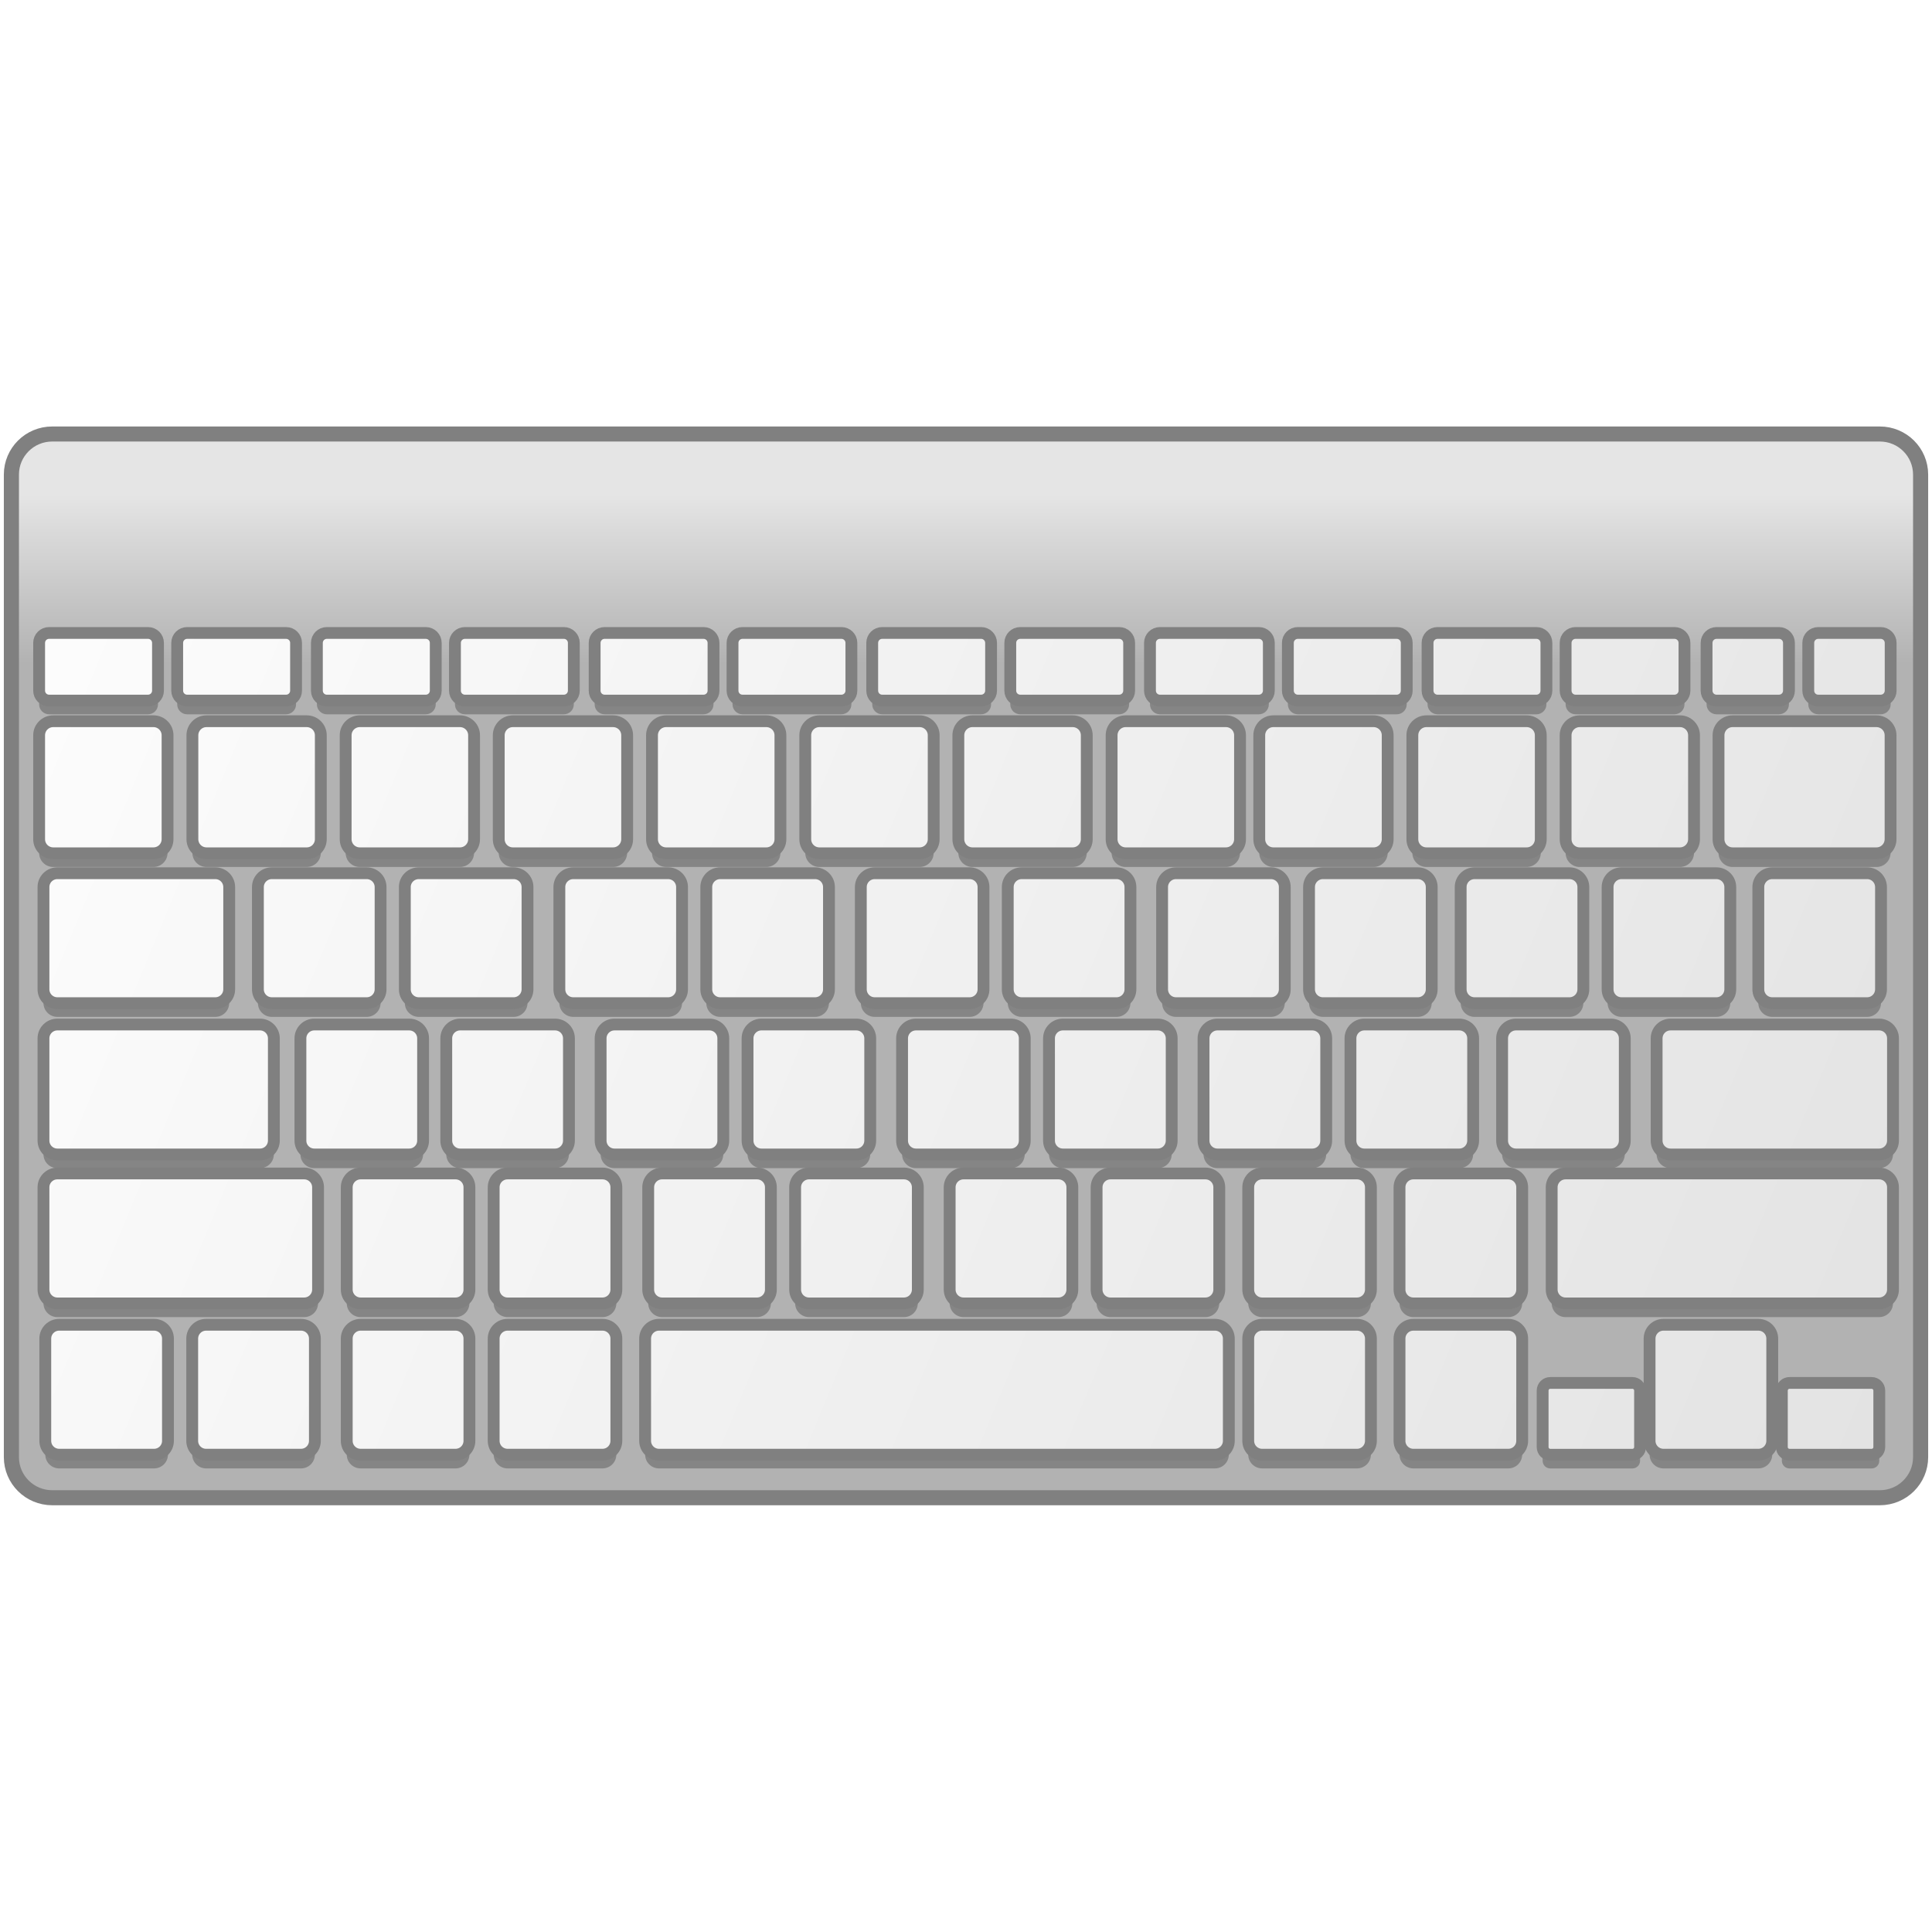
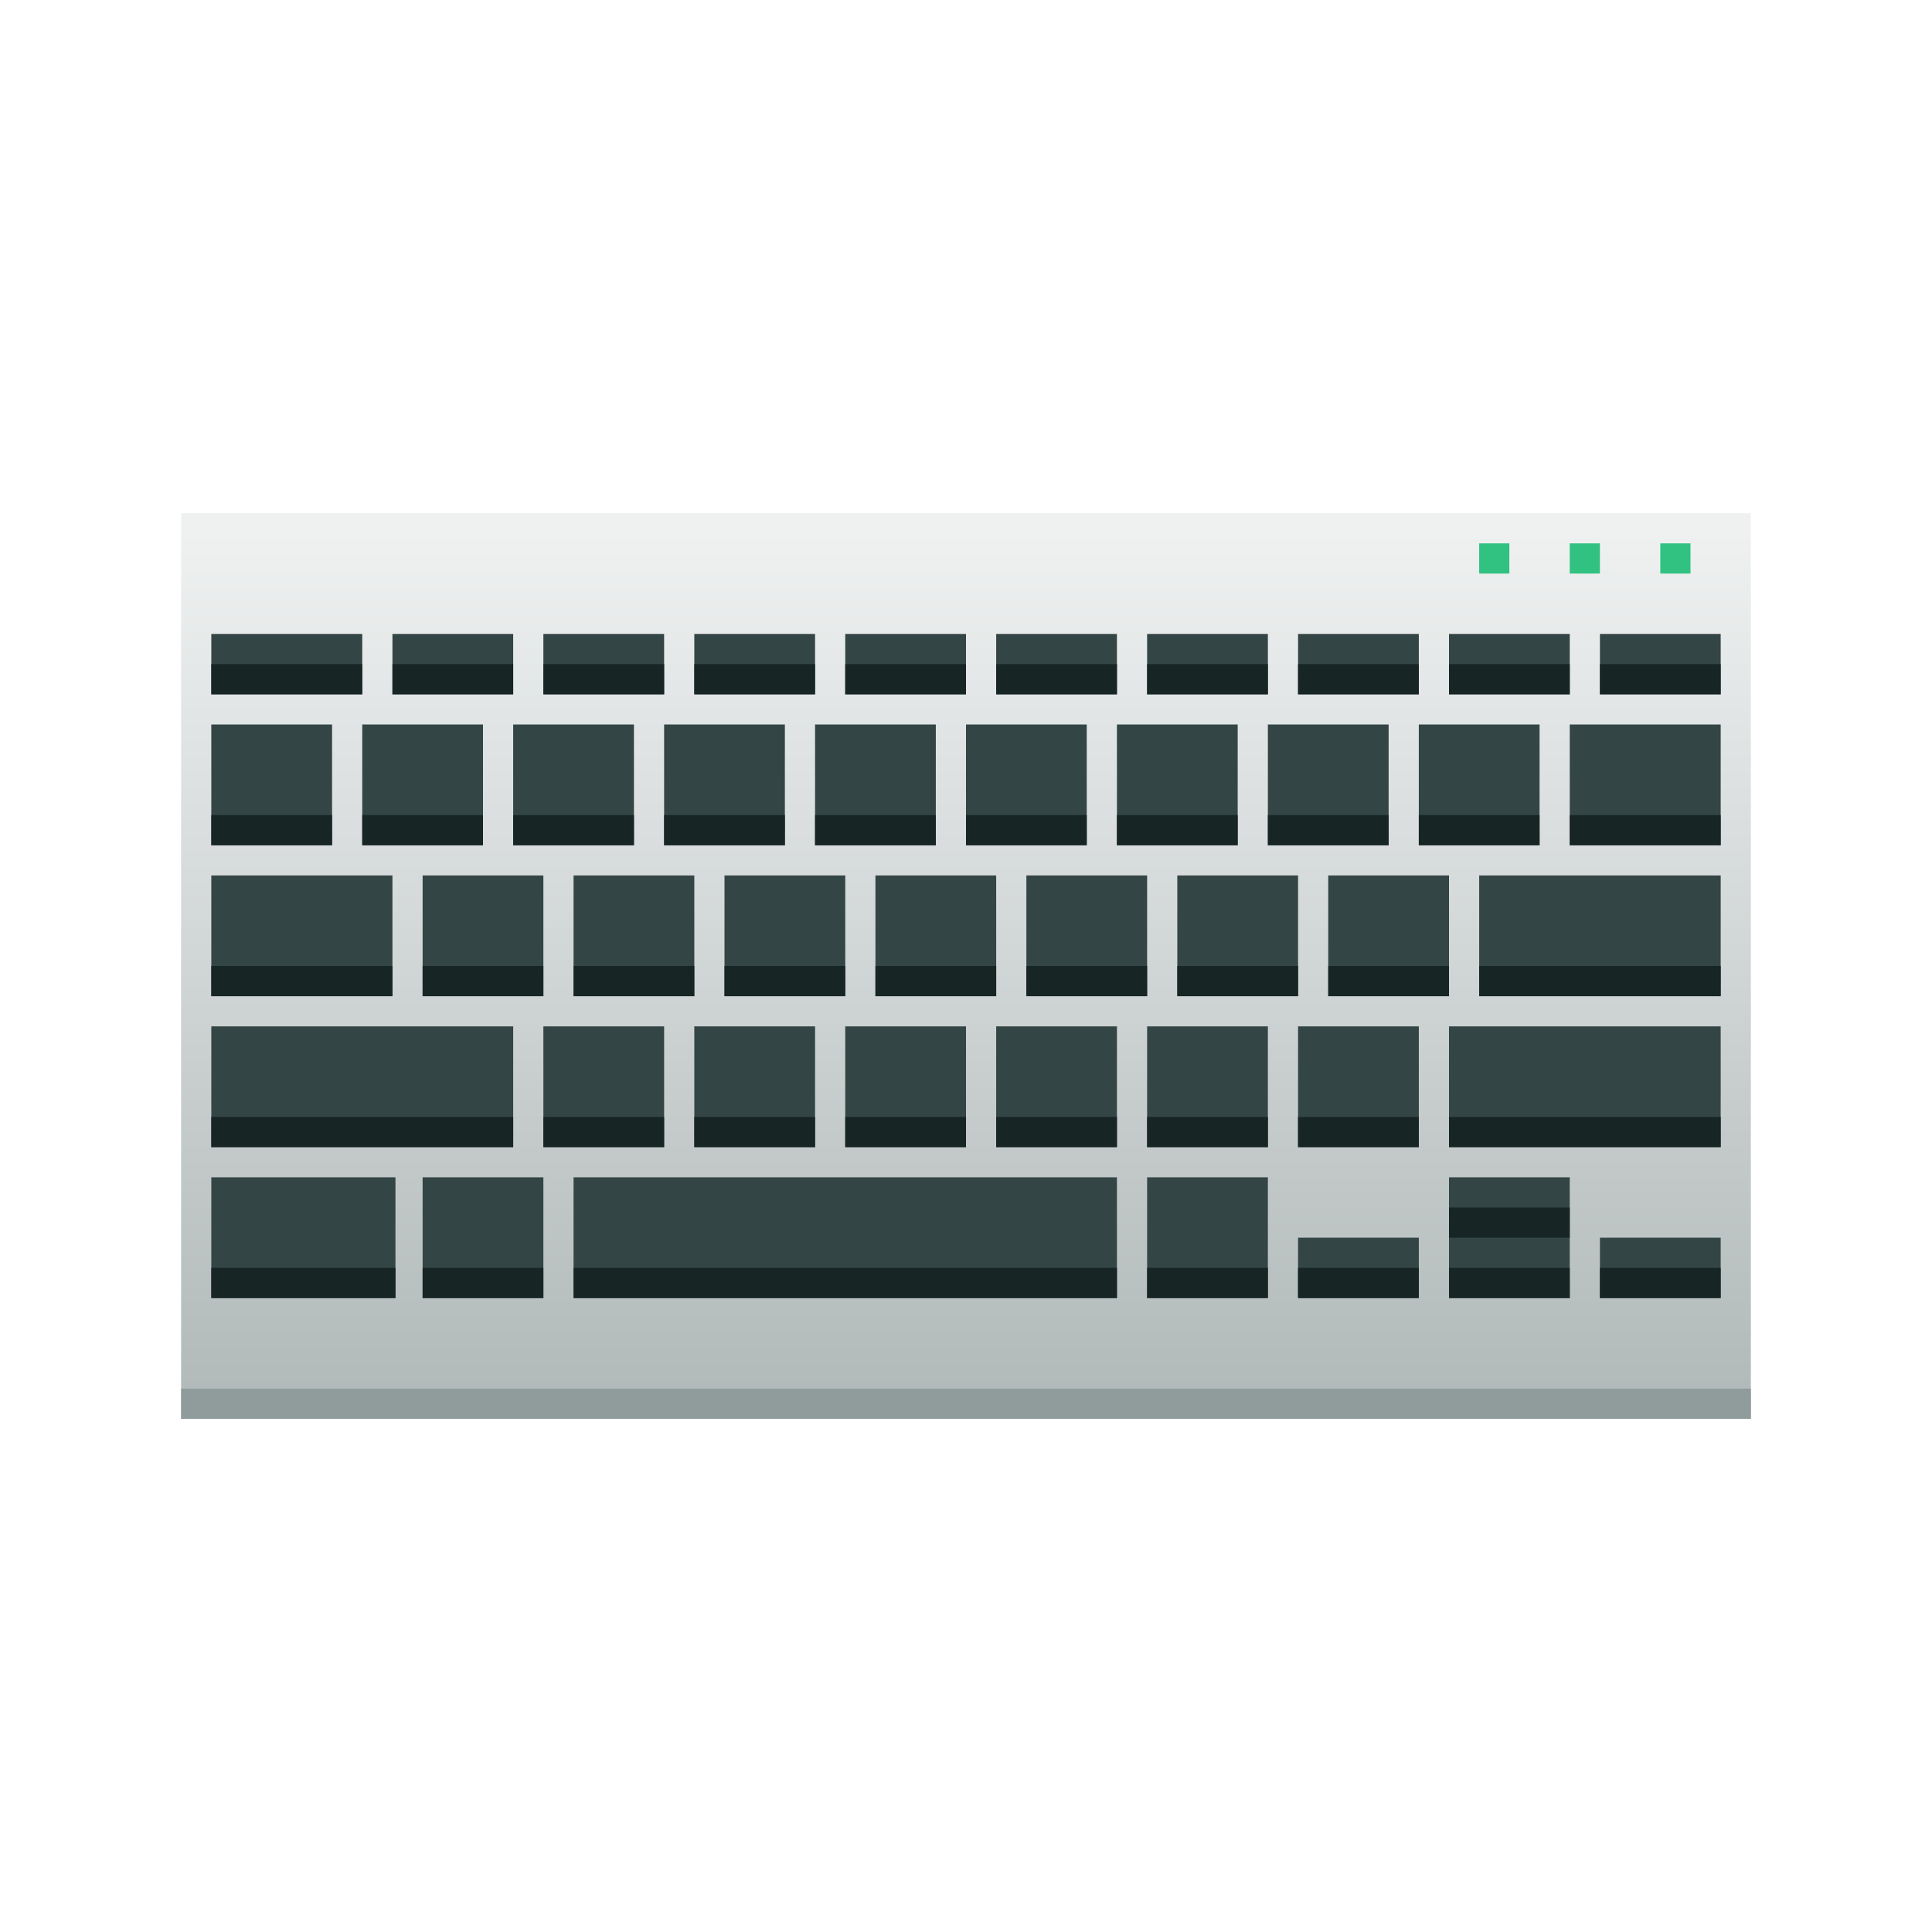
- <svg xmlns="http://www.w3.org/2000/svg" xmlns:xlink="http://www.w3.org/1999/xlink" width="64" height="64" version="1.1" viewBox="0 0 16.933 16.933">
-   <defs>
-     <linearGradient id="c">
-       <stop stop-color="#fcfcfc" offset="0" />
-       <stop stop-color="#e3e3e3" offset="1" />
+ <svg xmlns="http://www.w3.org/2000/svg" xmlns:xlink="http://www.w3.org/1999/xlink" width="64" version="1.1" height="64">
+   <defs id="defs5455">
+     <linearGradient id="linearGradient4876">
+       <stop style="stop-color:#b0b8b8" id="stop4878" />
+       <stop offset="1" style="stop-color:#eff1f1" id="stop4880" />
    </linearGradient>
-     <linearGradient id="b" x1="-241.22" x2="-241.22" y1="231.54" y2="240.93" gradientTransform="matrix(.31498 0 0 .31498 91.172 198.65)" gradientUnits="userSpaceOnUse">
-       <stop stop-color="#e5e5e5" offset="0" />
-       <stop stop-color="#b2b2b2" offset="1" />
-     </linearGradient>
-     <linearGradient id="a" x1="-230.59" x2="-128.89" y1="205.2" y2="247.06" gradientUnits="userSpaceOnUse" xlink:href="#c" />
+     <linearGradient xlink:href="#linearGradient4876" id="linearGradient4185" y1="539.798" y2="506.472" x2="0" gradientUnits="userSpaceOnUse" gradientTransform="matrix(0.8124996 0 0 0.882353 76.6073 64.50563)" />
  </defs>
-   <g transform="translate(0 -280.07)">
-     <g transform="matrix(.5035 0 0 .50116 -.059227 148.3)" stroke-width="1.991">
-       <rect x=".316" y="270.52" width="33.234" height="18.603" ry=".71" fill="url(#b)" stroke="#808080" stroke-linecap="round" stroke-linejoin="round" stroke-width=".263" />
-       <g transform="matrix(.31498 0 0 .31498 73.43 210.79)" opacity=".25">
-         <rect x="-230.59" y="201.44" width="6.569" height="3.754" ry=".55" opacity="1" />
-         <rect x="-222.96" y="201.44" width="6.569" height="3.754" ry=".55" opacity="1" />
-         <rect x="-215.24" y="201.44" width="6.569" height="3.754" ry=".55" opacity="1" />
-         <rect x="-207.61" y="201.44" width="6.569" height="3.754" ry=".55" opacity="1" />
-         <rect x="-199.89" y="201.44" width="6.569" height="3.754" ry=".55" opacity="1" />
-         <rect x="-192.27" y="201.44" width="6.569" height="3.754" ry=".55" opacity="1" />
-         <rect x="-184.55" y="201.44" width="6.569" height="3.754" ry=".55" opacity="1" />
-         <rect x="-176.92" y="201.44" width="6.569" height="3.754" ry=".55" opacity="1" />
-         <rect x="-169.2" y="201.44" width="6.569" height="3.754" ry=".55" opacity="1" />
-         <rect x="-161.58" y="201.44" width="6.569" height="3.754" ry=".55" opacity="1" />
-         <rect x="-153.86" y="201.44" width="6.569" height="3.754" ry=".55" opacity="1" />
-         <rect x="-146.23" y="201.44" width="6.569" height="3.754" ry=".55" opacity="1" />
-         <rect x="-132.82" y="201.44" width="4.553" height="3.754" ry=".55" opacity="1" />
-         <rect x="-230.59" y="206.34" width="7.097" height="7.332" ry=".78" opacity="1" />
-         <rect x="-222.12" y="206.34" width="7.097" height="7.332" ry=".78" opacity="1" />
-         <rect x="-213.65" y="206.34" width="7.097" height="7.332" ry=".78" opacity="1" />
-         <rect x="-205.19" y="206.34" width="7.097" height="7.332" ry=".78" opacity="1" />
-         <rect x="-196.72" y="206.34" width="7.097" height="7.332" ry=".78" opacity="1" />
-         <rect x="-188.25" y="206.34" width="7.097" height="7.332" ry=".78" opacity="1" />
-         <rect x="-179.79" y="206.34" width="7.097" height="7.332" ry=".78" opacity="1" />
-         <rect x="-171.32" y="206.34" width="7.097" height="7.332" ry=".78" opacity="1" />
-         <rect x="-163.16" y="206.34" width="7.097" height="7.332" ry=".78" opacity="1" />
-         <rect x="-154.7" y="206.34" width="7.097" height="7.332" ry=".78" opacity="1" />
-         <rect x="-146.23" y="206.34" width="7.097" height="7.332" ry=".78" opacity="1" />
-         <rect x="-137.78" y="206.34" width="9.508" height="7.332" ry=".78" opacity="1" />
-         <rect x="-138.44" y="201.44" width="4.553" height="3.754" ry=".55" opacity="1" />
-         <rect x="-230.35" y="214.78" width="10.264" height="7.214" ry=".768" opacity="1" />
-         <rect x="-218.5" y="214.78" width="6.78" height="7.214" ry=".768" opacity="1" />
-         <rect x="-210.38" y="214.78" width="6.78" height="7.214" ry=".768" opacity="1" />
-         <rect x="-201.84" y="214.78" width="6.78" height="7.214" ry=".768" opacity="1" />
-         <rect x="-193.72" y="214.78" width="6.78" height="7.214" ry=".768" opacity="1" />
-         <rect x="-185.18" y="214.78" width="6.78" height="7.214" ry=".768" opacity="1" />
-         <rect x="-177.06" y="214.78" width="6.78" height="7.214" ry=".768" opacity="1" />
-         <rect x="-168.53" y="214.78" width="6.78" height="7.214" ry=".768" opacity="1" />
-         <rect x="-160.41" y="214.78" width="6.78" height="7.214" ry=".768" opacity="1" />
-         <rect x="-152.03" y="214.78" width="6.78" height="7.214" ry=".768" opacity="1" />
-         <rect x="-143.91" y="214.78" width="6.78" height="7.214" ry=".768" opacity="1" />
-         <rect x="-135.58" y="214.78" width="6.78" height="7.214" ry=".768" opacity="1" />
-         <rect x="-230.35" y="223.18" width="12.732" height="7.214" ry=".768" opacity="1" />
-         <rect x="-216.15" y="223.18" width="6.78" height="7.214" ry=".768" opacity="1" />
-         <rect x="-208.09" y="223.18" width="6.78" height="7.214" ry=".768" opacity="1" />
-         <rect x="-199.56" y="223.18" width="6.78" height="7.214" ry=".768" opacity="1" />
-         <rect x="-191.44" y="223.18" width="6.78" height="7.214" ry=".768" opacity="1" />
-         <rect x="-182.9" y="223.18" width="6.78" height="7.214" ry=".768" opacity="1" />
-         <rect x="-174.78" y="223.18" width="6.78" height="7.214" ry=".768" opacity="1" />
-         <rect x="-166.24" y="223.18" width="6.78" height="7.214" ry=".768" opacity="1" />
-         <rect x="-158.12" y="223.18" width="6.78" height="7.214" ry=".768" opacity="1" />
-         <rect x="-149.74" y="223.18" width="6.78" height="7.214" ry=".768" opacity="1" />
-         <rect x="-141.2" y="223.18" width="13.063" height="7.214" ry=".768" opacity="1" />
-         <rect x="-230.35" y="231.45" width="15.175" height="7.214" ry=".768" opacity="1" />
-         <rect x="-213.59" y="231.45" width="6.78" height="7.214" ry=".768" opacity="1" />
-         <rect x="-205.47" y="231.45" width="6.78" height="7.214" ry=".768" opacity="1" />
-         <rect x="-196.93" y="231.45" width="6.78" height="7.214" ry=".768" opacity="1" />
-         <rect x="-188.81" y="231.45" width="6.78" height="7.214" ry=".768" opacity="1" />
-         <rect x="-180.27" y="231.45" width="6.78" height="7.214" ry=".768" opacity="1" />
-         <rect x="-172.15" y="231.45" width="6.78" height="7.214" ry=".768" opacity="1" />
-         <rect x="-163.77" y="231.45" width="6.78" height="7.214" ry=".768" opacity="1" />
-         <rect x="-147" y="231.45" width="18.862" height="7.214" ry=".768" opacity="1" />
-         <rect x="-155.41" y="231.45" width="6.78" height="7.214" ry=".768" opacity="1" />
-         <rect x="-230.25" y="239.85" width="6.78" height="7.214" ry=".768" opacity="1" />
-         <rect x="-222.13" y="239.85" width="6.78" height="7.214" ry=".768" opacity="1" />
-         <rect x="-213.59" y="239.85" width="6.78" height="7.214" ry=".768" opacity="1" />
-         <rect x="-205.47" y="239.85" width="6.78" height="7.214" ry=".768" opacity="1" />
-         <rect x="-197.1" y="239.85" width="32.258" height="7.214" ry=".768" opacity="1" />
-         <rect x="-163.77" y="239.85" width="6.78" height="7.214" ry=".768" opacity="1" />
-         <rect x="-155.41" y="239.85" width="6.78" height="7.214" ry=".768" opacity="1" />
-         <rect x="-141.59" y="239.85" width="6.78" height="7.214" ry=".768" opacity="1" />
-         <rect x="-134.28" y="243.08" width="5.385" height="3.986" ry=".424" opacity="1" />
-         <rect x="-147.5" y="243.08" width="5.385" height="3.986" ry=".424" opacity="1" />
-       </g>
-       <g transform="matrix(.31498 0 0 .31498 73.43 210.55)" fill="url(#a)" stroke="#808080" stroke-linecap="round" stroke-linejoin="round" stroke-width=".654">
-         <rect x="-230.59" y="201.44" width="6.569" height="3.754" ry=".55" />
-         <rect x="-222.96" y="201.44" width="6.569" height="3.754" ry=".55" />
-         <rect x="-215.24" y="201.44" width="6.569" height="3.754" ry=".55" />
-         <rect x="-207.61" y="201.44" width="6.569" height="3.754" ry=".55" />
-         <rect x="-199.89" y="201.44" width="6.569" height="3.754" ry=".55" />
-         <rect x="-192.27" y="201.44" width="6.569" height="3.754" ry=".55" />
-         <rect x="-184.55" y="201.44" width="6.569" height="3.754" ry=".55" />
-         <rect x="-176.92" y="201.44" width="6.569" height="3.754" ry=".55" />
-         <rect x="-169.2" y="201.44" width="6.569" height="3.754" ry=".55" />
-         <rect x="-161.58" y="201.44" width="6.569" height="3.754" ry=".55" />
-         <rect x="-153.86" y="201.44" width="6.569" height="3.754" ry=".55" />
-         <rect x="-146.23" y="201.44" width="6.569" height="3.754" ry=".55" />
-         <rect x="-132.82" y="201.44" width="4.553" height="3.754" ry=".55" />
-         <rect x="-230.59" y="206.34" width="7.097" height="7.332" ry=".78" />
-         <rect x="-222.12" y="206.34" width="7.097" height="7.332" ry=".78" />
-         <rect x="-213.65" y="206.34" width="7.097" height="7.332" ry=".78" />
-         <rect x="-205.19" y="206.34" width="7.097" height="7.332" ry=".78" />
-         <rect x="-196.72" y="206.34" width="7.097" height="7.332" ry=".78" />
-         <rect x="-188.25" y="206.34" width="7.097" height="7.332" ry=".78" />
-         <rect x="-179.79" y="206.34" width="7.097" height="7.332" ry=".78" />
-         <rect x="-171.32" y="206.34" width="7.097" height="7.332" ry=".78" />
-         <rect x="-163.16" y="206.34" width="7.097" height="7.332" ry=".78" />
-         <rect x="-154.7" y="206.34" width="7.097" height="7.332" ry=".78" />
-         <rect x="-146.23" y="206.34" width="7.097" height="7.332" ry=".78" />
-         <rect x="-137.78" y="206.34" width="9.508" height="7.332" ry=".78" />
-         <rect x="-138.44" y="201.44" width="4.553" height="3.754" ry=".55" />
-         <rect x="-230.35" y="214.78" width="10.264" height="7.214" ry=".768" />
-         <rect x="-218.5" y="214.78" width="6.78" height="7.214" ry=".768" />
-         <rect x="-210.38" y="214.78" width="6.78" height="7.214" ry=".768" />
-         <rect x="-201.84" y="214.78" width="6.78" height="7.214" ry=".768" />
-         <rect x="-193.72" y="214.78" width="6.78" height="7.214" ry=".768" />
-         <rect x="-185.18" y="214.78" width="6.78" height="7.214" ry=".768" />
-         <rect x="-177.06" y="214.78" width="6.78" height="7.214" ry=".768" />
-         <rect x="-168.53" y="214.78" width="6.78" height="7.214" ry=".768" />
-         <rect x="-160.41" y="214.78" width="6.78" height="7.214" ry=".768" />
-         <rect x="-152.03" y="214.78" width="6.78" height="7.214" ry=".768" />
-         <rect x="-143.91" y="214.78" width="6.78" height="7.214" ry=".768" />
-         <rect x="-135.58" y="214.78" width="6.78" height="7.214" ry=".768" />
-         <rect x="-230.35" y="223.18" width="12.732" height="7.214" ry=".768" />
-         <rect x="-216.15" y="223.18" width="6.78" height="7.214" ry=".768" />
-         <rect x="-208.09" y="223.18" width="6.78" height="7.214" ry=".768" />
-         <rect x="-199.56" y="223.18" width="6.78" height="7.214" ry=".768" />
-         <rect x="-191.44" y="223.18" width="6.78" height="7.214" ry=".768" />
-         <rect x="-182.9" y="223.18" width="6.78" height="7.214" ry=".768" />
-         <rect x="-174.78" y="223.18" width="6.78" height="7.214" ry=".768" />
-         <rect x="-166.24" y="223.18" width="6.78" height="7.214" ry=".768" />
-         <rect x="-158.12" y="223.18" width="6.78" height="7.214" ry=".768" />
-         <rect x="-149.74" y="223.18" width="6.78" height="7.214" ry=".768" />
-         <rect x="-141.2" y="223.18" width="13.063" height="7.214" ry=".768" />
-         <rect x="-230.35" y="231.45" width="15.175" height="7.214" ry=".768" />
-         <rect x="-213.59" y="231.45" width="6.78" height="7.214" ry=".768" />
-         <rect x="-205.47" y="231.45" width="6.78" height="7.214" ry=".768" />
-         <rect x="-196.93" y="231.45" width="6.78" height="7.214" ry=".768" />
-         <rect x="-188.81" y="231.45" width="6.78" height="7.214" ry=".768" />
-         <rect x="-180.27" y="231.45" width="6.78" height="7.214" ry=".768" />
-         <rect x="-172.15" y="231.45" width="6.78" height="7.214" ry=".768" />
-         <rect x="-163.77" y="231.45" width="6.78" height="7.214" ry=".768" />
-         <rect x="-147" y="231.45" width="18.862" height="7.214" ry=".768" />
-         <rect x="-155.41" y="231.45" width="6.78" height="7.214" ry=".768" />
-         <rect x="-230.25" y="239.85" width="6.78" height="7.214" ry=".768" />
-         <rect x="-222.13" y="239.85" width="6.78" height="7.214" ry=".768" />
-         <rect x="-213.59" y="239.85" width="6.78" height="7.214" ry=".768" />
-         <rect x="-205.47" y="239.85" width="6.78" height="7.214" ry=".768" />
-         <rect x="-197.1" y="239.85" width="32.258" height="7.214" ry=".768" />
-         <rect x="-163.77" y="239.85" width="6.78" height="7.214" ry=".768" />
-         <rect x="-155.41" y="239.85" width="6.78" height="7.214" ry=".768" />
-         <rect x="-141.59" y="239.85" width="6.78" height="7.214" ry=".768" />
-         <rect x="-134.28" y="243.08" width="5.385" height="3.986" ry=".424" />
-         <rect x="-147.5" y="243.08" width="5.385" height="3.986" ry=".424" />
-       </g>
-     </g>
+   <g id="g4882" transform="matrix(1 0 0 1 -376.5714 -493.798)">
+     <rect width="52" x="382.571" y="510.798" height="30" style="fill:url(#linearGradient4185)" id="rect4177" />
+     <path style="fill:#334545" id="path4245" d="M 7 21 L 7 23 L 12 23 L 12 21 L 7 21 z M 13 21 L 13 23 L 17 23 L 17 21 L 13 21 z M 18 21 L 18 23 L 22 23 L 22 21 L 18 21 z M 23 21 L 23 23 L 27 23 L 27 21 L 23 21 z M 28 21 L 28 23 L 32 23 L 32 21 L 28 21 z M 33 21 L 33 23 L 37 23 L 37 21 L 33 21 z M 38 21 L 38 23 L 42 23 L 42 21 L 38 21 z M 43 21 L 43 23 L 47 23 L 47 21 L 43 21 z M 48 21 L 48 23 L 52 23 L 52 21 L 48 21 z M 53 21 L 53 23 L 57 23 L 57 21 L 53 21 z M 7 24 L 7 28 L 11 28 L 11 24 L 7 24 z M 12 24 L 12 28 L 16 28 L 16 24 L 12 24 z M 17 24 L 17 28 L 21 28 L 21 24 L 17 24 z M 22 24 L 22 28 L 26 28 L 26 24 L 22 24 z M 27 24 L 27 28 L 31 28 L 31 24 L 27 24 z M 32 24 L 32 28 L 36 28 L 36 24 L 32 24 z M 37 24 L 37 28 L 41 28 L 41 24 L 37 24 z M 42 24 L 42 28 L 46 28 L 46 24 L 42 24 z M 47 24 L 47 28 L 51 28 L 51 24 L 47 24 z M 52 24 L 52 28 L 57 28 L 57 24 L 52 24 z M 7 29 L 7 33 L 13 33 L 13 29 L 7 29 z M 14 29 L 14 33 L 18 33 L 18 29 L 14 29 z M 19 29 L 19 33 L 23 33 L 23 29 L 19 29 z M 24 29 L 24 33 L 28 33 L 28 29 L 24 29 z M 29 29 L 29 33 L 33 33 L 33 29 L 29 29 z M 34 29 L 34 33 L 38 33 L 38 29 L 34 29 z M 39 29 L 39 33 L 43 33 L 43 29 L 39 29 z M 44 29 L 44 33 L 48 33 L 48 29 L 44 29 z M 49 29 L 49 33 L 57 33 L 57 29 L 49 29 z M 7 34 L 7 38 L 17 38 L 17 34 L 7 34 z M 18 34 L 18 38 L 22 38 L 22 34 L 18 34 z M 23 34 L 23 38 L 27 38 L 27 34 L 23 34 z M 28 34 L 28 38 L 32 38 L 32 34 L 28 34 z M 33 34 L 33 38 L 37 38 L 37 34 L 33 34 z M 38 34 L 38 38 L 42 38 L 42 34 L 38 34 z M 43 34 L 43 38 L 47 38 L 47 34 L 43 34 z M 48 34 L 48 38 L 57 38 L 57 34 L 48 34 z M 7 39 L 7 43 L 13.1 43 L 13.1 39 L 7 39 z M 14 39 L 14 43 L 18 43 L 18 39 L 14 39 z M 19 39 L 19 43 L 37 43 L 37 39 L 19 39 z M 38 39 L 38 43 L 42 43 L 42 39 L 38 39 z M 48 39 L 48 43 L 52 43 L 52 39 L 48 39 z M 43 41 L 43 43 L 47 43 L 47 41 L 43 41 z M 53 41 L 53 43 L 57 43 L 57 41 L 53 41 z " transform="matrix(1 0 0 1 376.5714 493.798)" />
+     <rect width="52" x="382.571" y="539.798" height="1" style="fill:#909c9c" id="rect4187" />
+     <rect width="1" x="431.571" y="511.798" height="1" style="fill:#31c281" id="rect4462-0-90" />
+     <rect width="1" x="428.571" y="511.798" height="1" style="fill:#31c281" id="rect4975" />
+     <rect width="1" x="425.571" y="511.798" height="1" style="fill:#31c281" id="rect4977" />
+     <path style="fill:#172525" id="path4245-5" d="M 7 22 L 7 23 L 11 23 L 12 23 L 12 22 L 7 22 z M 13 22 L 13 23 L 16 23 L 17 23 L 17 22 L 13 22 z M 18 22 L 18 23 L 21 23 L 22 23 L 22 22 L 18 22 z M 23 22 L 23 23 L 26 23 L 27 23 L 27 22 L 23 22 z M 28 22 L 28 23 L 31 23 L 32 23 L 32 22 L 28 22 z M 33 22 L 33 23 L 36 23 L 37 23 L 37 22 L 33 22 z M 38 22 L 38 23 L 41 23 L 42 23 L 42 22 L 38 22 z M 43 22 L 43 23 L 46 23 L 47 23 L 47 22 L 43 22 z M 48 22 L 48 23 L 51 23 L 52 23 L 52 22 L 48 22 z M 53 22 L 53 23 L 57 23 L 57 22 L 53 22 z M 7 27 L 7 28 L 11 28 L 11 27 L 7 27 z M 12 27 L 12 28 L 13 28 L 14 28 L 16 28 L 16 27 L 12 27 z M 17 27 L 17 28 L 18 28 L 19 28 L 21 28 L 21 27 L 17 27 z M 22 27 L 22 28 L 23 28 L 24 28 L 26 28 L 26 27 L 22 27 z M 27 27 L 27 28 L 28 28 L 29 28 L 31 28 L 31 27 L 27 27 z M 32 27 L 32 28 L 33 28 L 34 28 L 36 28 L 36 27 L 32 27 z M 37 27 L 37 28 L 38 28 L 39 28 L 41 28 L 41 27 L 37 27 z M 42 27 L 42 28 L 43 28 L 44 28 L 46 28 L 46 27 L 42 27 z M 47 27 L 47 28 L 48 28 L 49 28 L 51 28 L 51 27 L 47 27 z M 52 27 L 52 28 L 57 28 L 57 27 L 52 27 z M 7 32 L 7 33 L 13 33 L 13 32 L 7 32 z M 14 32 L 14 33 L 17 33 L 18 33 L 18 32 L 14 32 z M 19 32 L 19 33 L 22 33 L 23 33 L 23 32 L 19 32 z M 24 32 L 24 33 L 27 33 L 28 33 L 28 32 L 24 32 z M 29 32 L 29 33 L 32 33 L 33 33 L 33 32 L 29 32 z M 34 32 L 34 33 L 37 33 L 38 33 L 38 32 L 34 32 z M 39 32 L 39 33 L 42 33 L 43 33 L 43 32 L 39 32 z M 44 32 L 44 33 L 47 33 L 48 33 L 48 32 L 44 32 z M 49 32 L 49 33 L 57 33 L 57 32 L 49 32 z M 7 37 L 7 38 L 13.1 38 L 14 38 L 17 38 L 17 37 L 7 37 z M 18 37 L 18 38 L 19 38 L 22 38 L 22 37 L 18 37 z M 23 37 L 23 38 L 27 38 L 27 37 L 23 37 z M 28 37 L 28 38 L 32 38 L 32 37 L 28 37 z M 33 37 L 33 38 L 37 38 L 37 37 L 33 37 z M 38 37 L 38 38 L 42 38 L 42 37 L 38 37 z M 43 37 L 43 38 L 47 38 L 47 37 L 43 37 z M 48 37 L 48 38 L 52 38 L 57 38 L 57 37 L 48 37 z M 48 40 L 48 41 L 52 41 L 52 40 L 48 40 z M 7 42 L 7 43 L 13.1 43 L 13.1 42 L 7 42 z M 14 42 L 14 43 L 18 43 L 18 42 L 14 42 z M 19 42 L 19 43 L 37 43 L 37 42 L 19 42 z M 38 42 L 38 43 L 42 43 L 42 42 L 38 42 z M 43 42 L 43 43 L 47 43 L 47 42 L 43 42 z M 48 42 L 48 43 L 52 43 L 52 42 L 48 42 z M 53 42 L 53 43 L 57 43 L 57 42 L 53 42 z " transform="matrix(1 0 0 1 376.5714 493.798)" />
  </g>
</svg>
